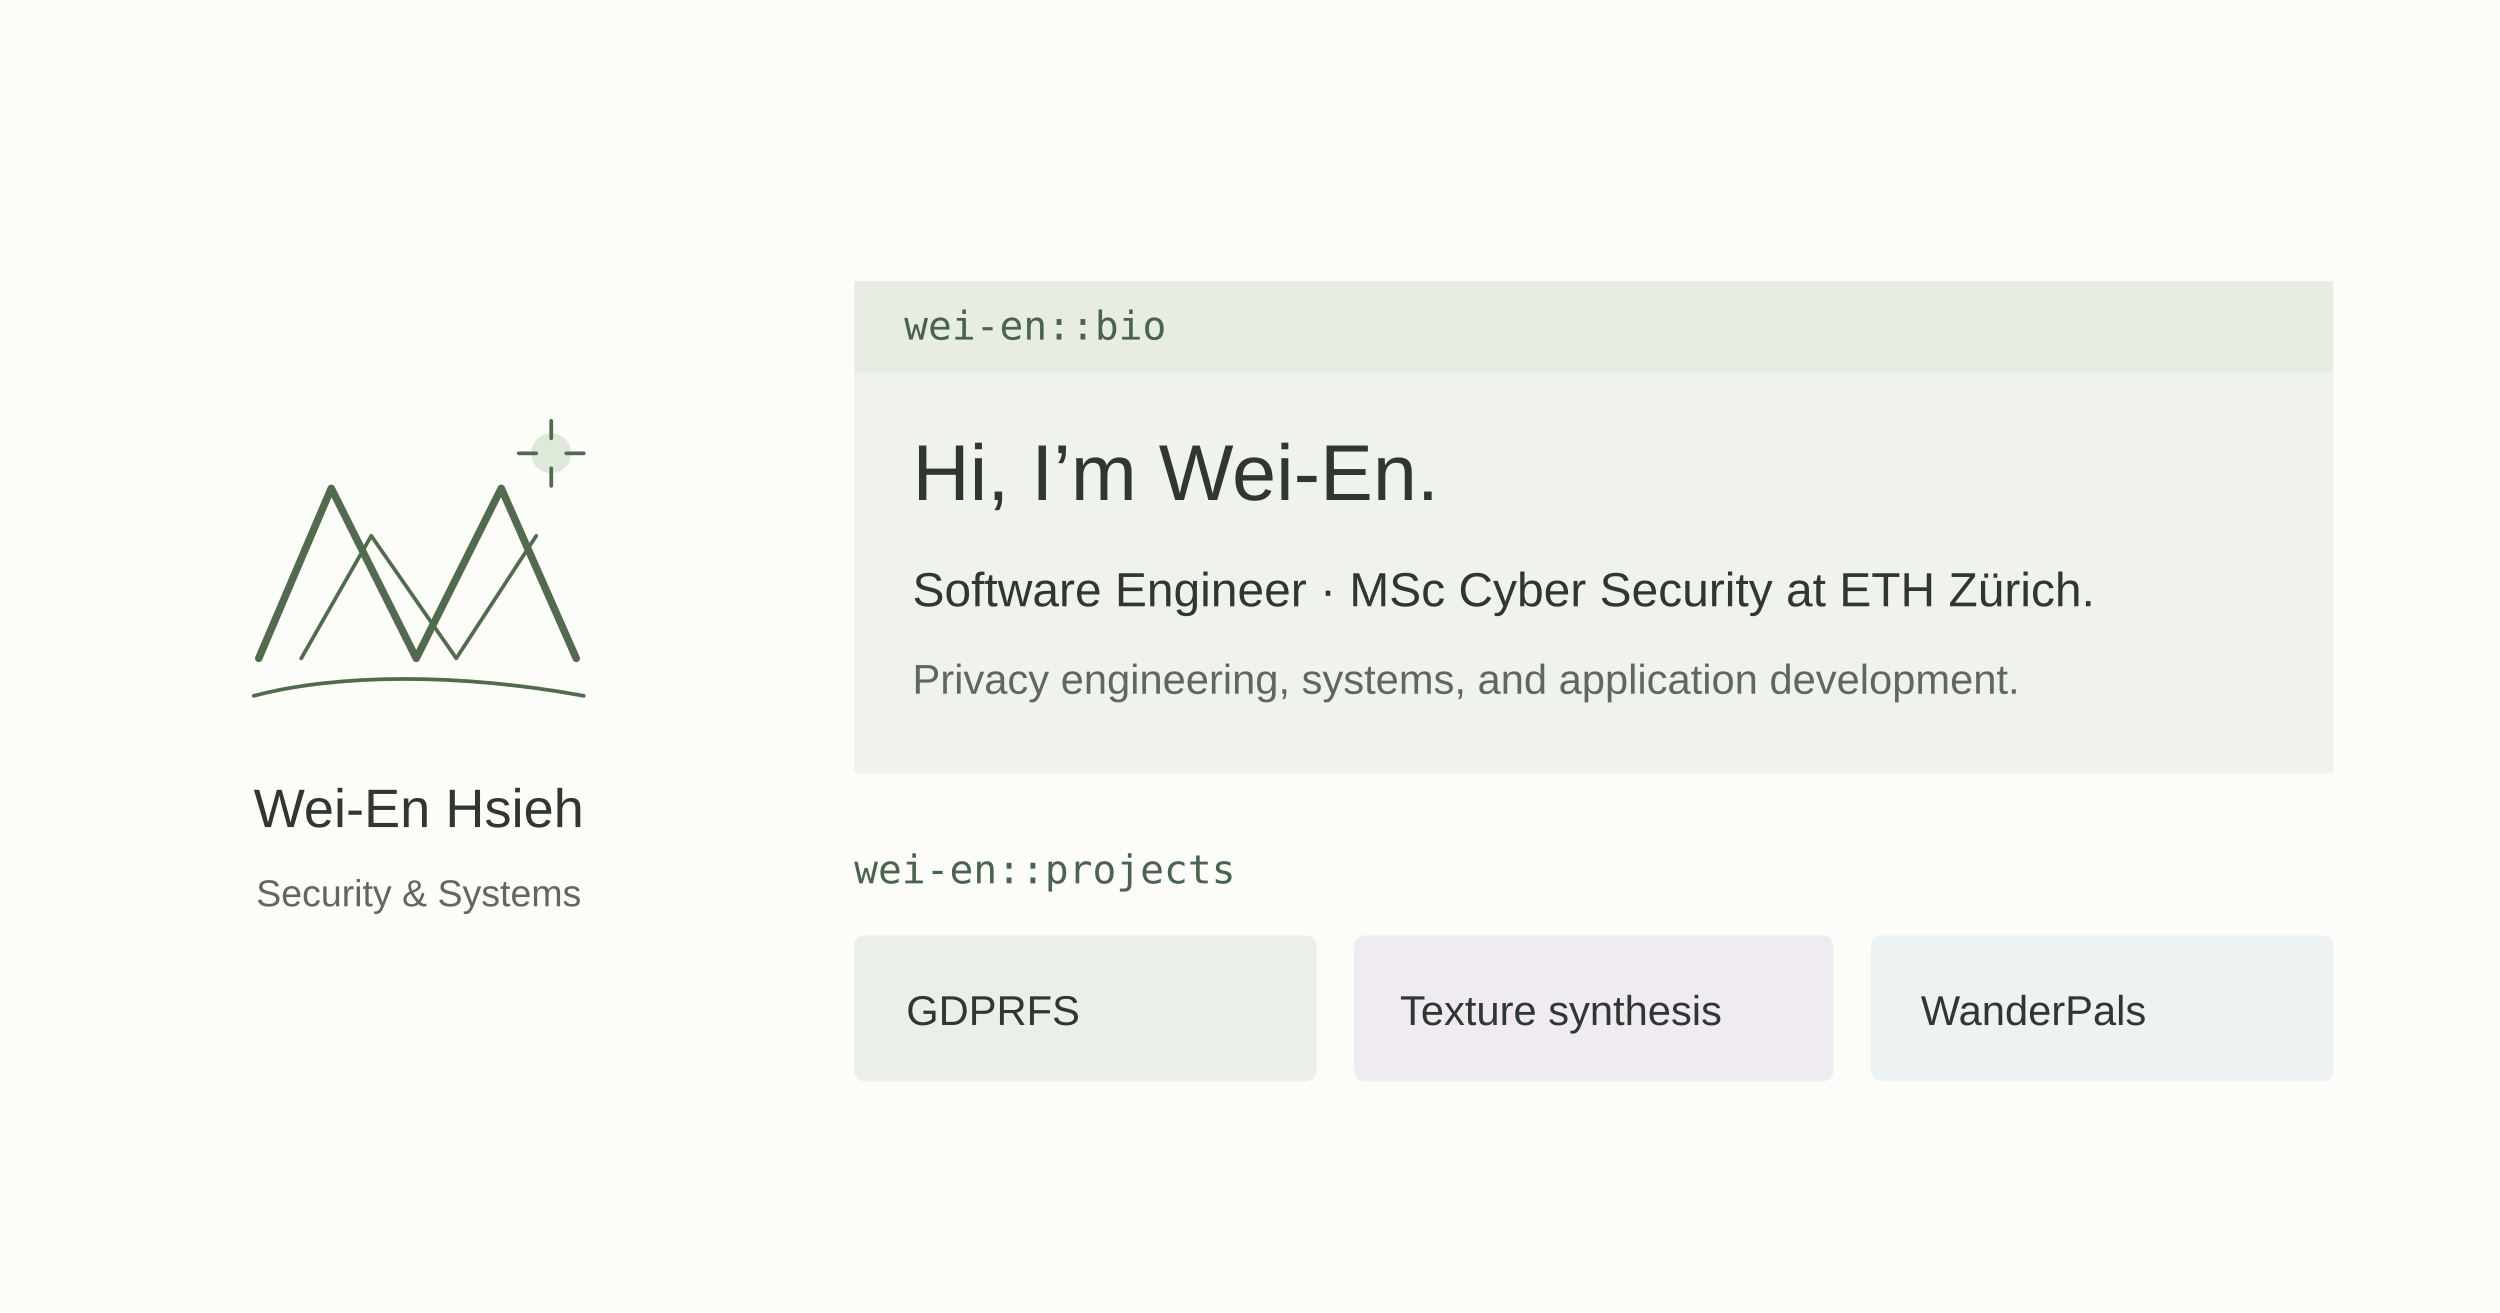
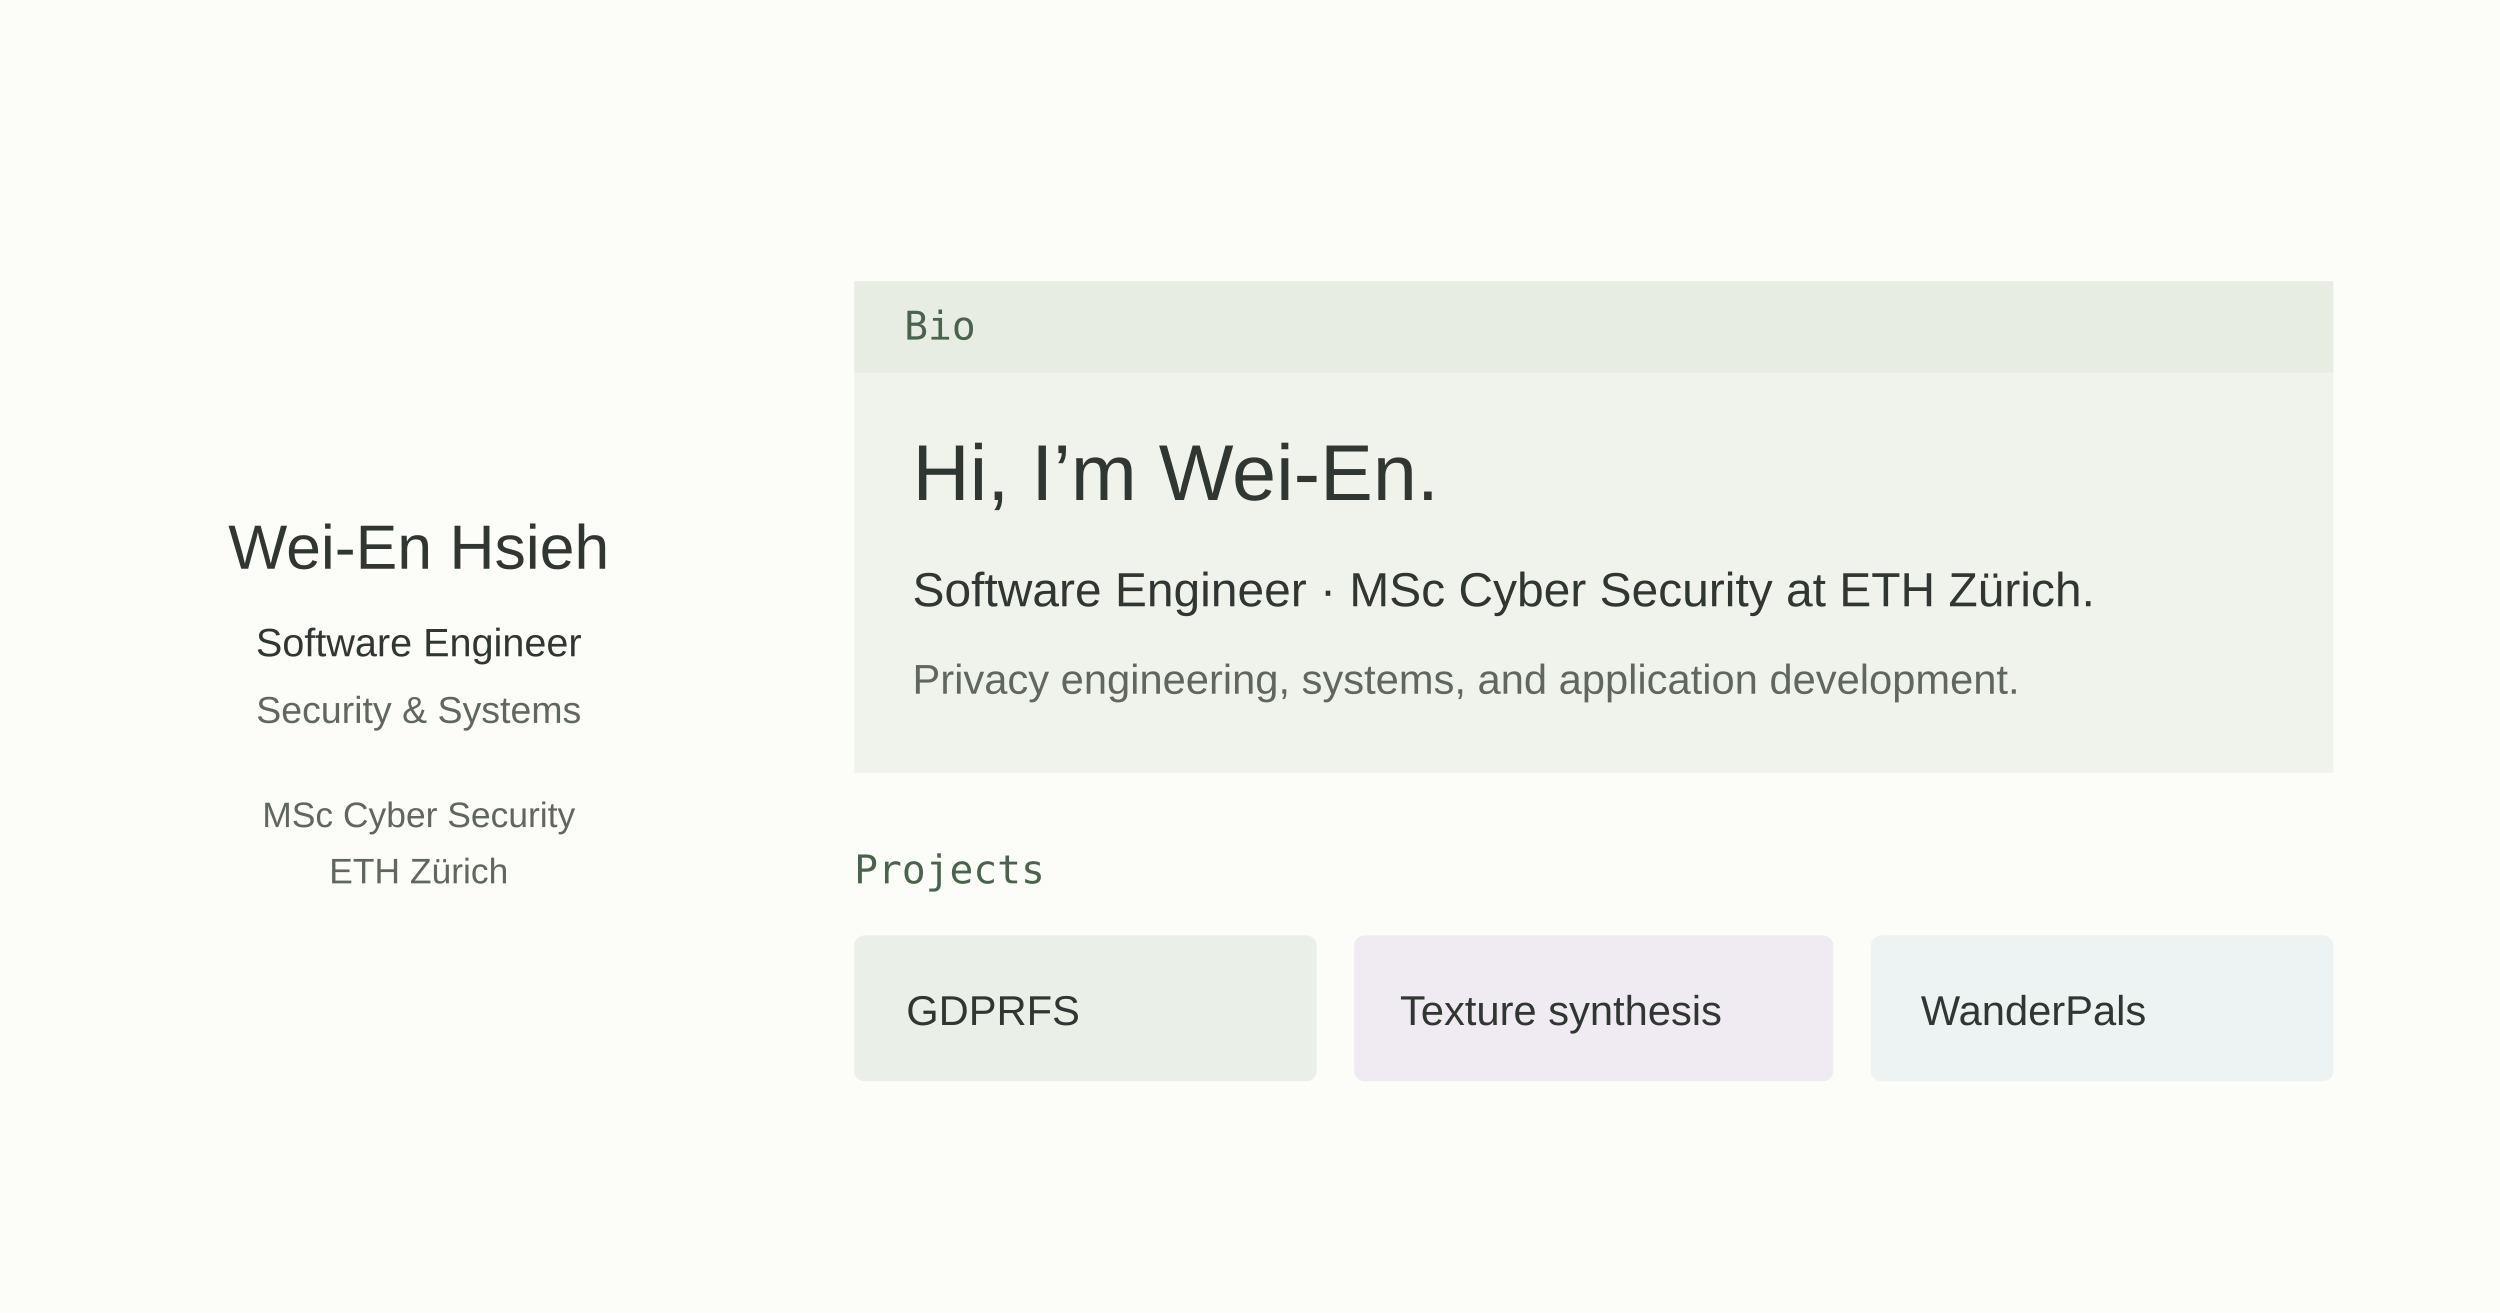
<svg xmlns="http://www.w3.org/2000/svg" width="1200" height="630" viewBox="0 0 1200 630">
  <rect width="1200" height="630" fill="#fcfcf9" />
-   <g transform="translate(93 184) scale(1.2)" fill="none" stroke="#526b4e" stroke-linecap="round" stroke-linejoin="round">
-     <path d="M26 110 55 42l34 68 34-68 30 68" stroke-width="3" />
-     <path d="m43 110 28-49 34 49 32-49M24 125c34-9 83-9 132 0" stroke-width="1.5" />
-     <circle cx="143" cy="28" r="8" fill="#dfe9d9" stroke="none" />
-     <path d="M143 15v7m0 12v7m-13-13h7m12 0h7" stroke-width="1.5" />
-   </g>
-   <text x="201" y="397" text-anchor="middle" font-family="Arial,sans-serif" font-size="26" fill="#303631">Wei-En Hsieh</text>
-   <text x="201" y="435" text-anchor="middle" font-family="Arial,sans-serif" font-size="18" fill="#60685e">Security &amp; Systems</text>
+   <text x="201" y="273" text-anchor="middle" font-family="Arial,sans-serif" font-size="30" fill="#303631">Wei-En Hsieh</text>
+   <text x="201" y="315" text-anchor="middle" font-family="Arial,sans-serif" font-size="19" fill="#303631">Software Engineer</text>
+   <text x="201" y="347" text-anchor="middle" font-family="Arial,sans-serif" font-size="18" fill="#60685e">Security &amp; Systems</text>
+   <text x="201" y="397" text-anchor="middle" font-family="Arial,sans-serif" font-size="17" fill="#60685e">MSc Cyber Security</text>
+   <text x="201" y="424" text-anchor="middle" font-family="Arial,sans-serif" font-size="17" fill="#60685e">ETH Zürich</text>
  <rect x="410" y="135" width="710" height="44" fill="#e8ede3" />
-   <text x="434" y="163" font-family="monospace" font-size="19" fill="#49634c">wei-en::bio</text>
+   <text x="434" y="163" font-family="monospace" font-size="19" fill="#49634c">Bio</text>
  <rect x="410" y="179" width="710" height="192" fill="#f0f3ec" />
  <text x="438" y="240" font-family="Arial,sans-serif" font-size="38" fill="#303631">Hi, I’m Wei-En.</text>
  <text x="438" y="291" font-family="Arial,sans-serif" font-size="23" fill="#303631">Software Engineer · MSc Cyber Security at ETH Zürich.</text>
  <text x="438" y="333" font-family="Arial,sans-serif" font-size="20" fill="#60685e">Privacy engineering, systems, and application development.</text>
-   <text x="410" y="424" font-family="monospace" font-size="19" fill="#49634c">wei-en::projects</text>
+   <text x="410" y="424" font-family="monospace" font-size="19" fill="#49634c">Projects</text>
  <g font-family="Arial,sans-serif" font-size="20" fill="#303631">
    <rect x="410" y="449" width="222" height="70" rx="5" fill="#eaf0e7" />
    <text x="435" y="492">GDPRFS</text>
    <rect x="650" y="449" width="230" height="70" rx="5" fill="#f0ebf3" />
    <text x="672" y="492">Texture synthesis</text>
    <rect x="898" y="449" width="222" height="70" rx="5" fill="#edf2f3" />
    <text x="922" y="492">WanderPals</text>
  </g>
</svg>
